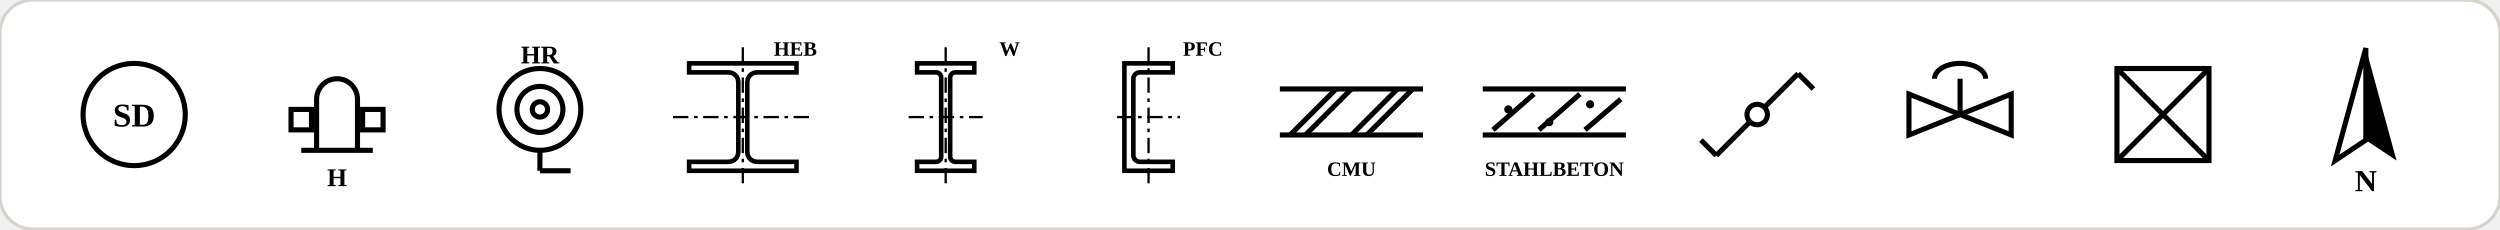
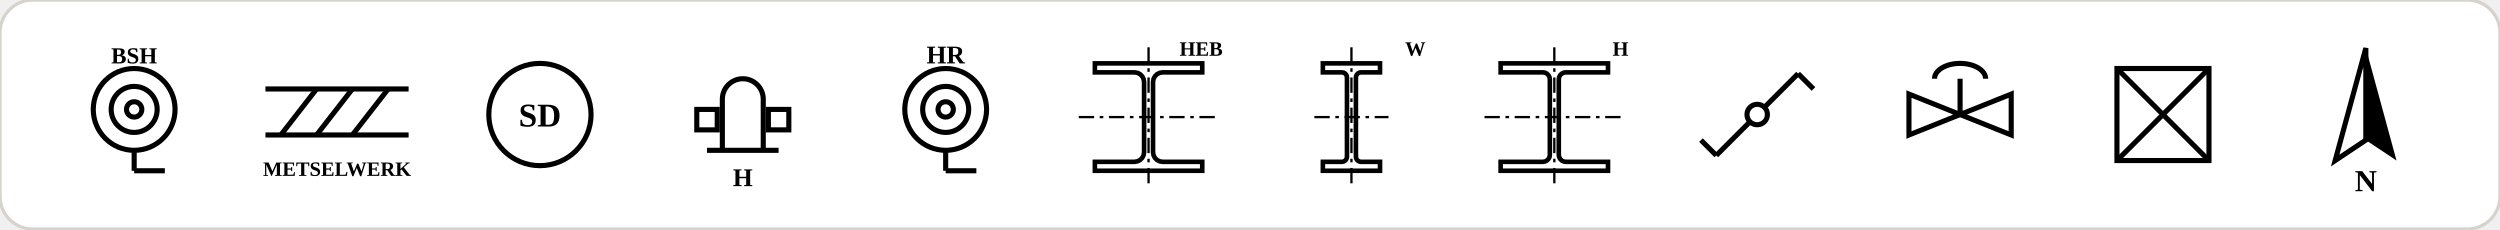
<svg xmlns="http://www.w3.org/2000/svg" viewBox="0 0 764 70" width="764">
  <rect x="0" y="0" width="764" height="70" rx="10" fill="#ffffff" stroke="#d6d3cd" />
  <svg x="16" y="10" width="50" height="50" viewBox="0 0 64 64" fill="none" stroke="#000" stroke-width="2">
+     <circle cx="32" cy="30" r="16" />
+     <circle cx="32" cy="30" r="9" />
+     <circle cx="32" cy="30" r="3" />
+     <line x1="32" y1="46" x2="32" y2="54" />
+     <line x1="32" y1="54" x2="44" y2="54" />
+     <text x="32" y="12" font-size="9" font-weight="bold" text-anchor="middle" fill="#000" stroke="none">BSH</text>
+   </svg>
+   <svg x="78" y="10" width="50" height="50" viewBox="0 0 64 64" fill="none" stroke="#000" stroke-width="2">
+     <line x1="4" y1="22" x2="60" y2="22" />
+     <line x1="4" y1="40" x2="60" y2="40" />
+     <line x1="10" y1="40" x2="24" y2="22" />
+     <line x1="24" y1="40" x2="38" y2="22" />
+     <line x1="38" y1="40" x2="52" y2="22" />
+     <text x="32" y="56" font-size="8" font-weight="bold" text-anchor="middle" fill="#000" stroke="none">METSELWERK</text>
+   </svg>
+   <svg x="140" y="10" width="50" height="50" viewBox="0 0 64 64" fill="none" stroke="#000" stroke-width="2">
    <circle cx="32" cy="32" r="20" />
    <text x="32" y="36.68" font-size="13" font-weight="bold" text-anchor="middle" fill="#000" stroke="none">SD</text>
  </svg>
-   <svg x="78" y="10" width="50" height="50" viewBox="0 0 64 64" fill="none" stroke="#000" stroke-width="2">
+   <svg x="202" y="10" width="50" height="50" viewBox="0 0 64 64" fill="none" stroke="#000" stroke-width="2">
    <path d="M24 46 L24 26 A8 8 0 0 1 40 26 L40 46" />
    <line x1="18" y1="46" x2="46" y2="46" />
    <rect x="14" y="30" width="8" height="8" />
    <rect x="42" y="30" width="8" height="8" />
    <text x="32" y="60" font-size="10" font-weight="bold" text-anchor="middle" fill="#000" stroke="none">H</text>
  </svg>
-   <svg x="140" y="10" width="50" height="50" viewBox="0 0 64 64" fill="none" stroke="#000" stroke-width="2">
+   <svg x="264" y="10" width="50" height="50" viewBox="0 0 64 64" fill="none" stroke="#000" stroke-width="2">
    <circle cx="32" cy="30" r="16" />
    <circle cx="32" cy="30" r="9" />
    <circle cx="32" cy="30" r="3" />
    <line x1="32" y1="46" x2="32" y2="54" />
    <line x1="32" y1="54" x2="44" y2="54" />
    <text x="32" y="12" font-size="10" font-weight="bold" text-anchor="middle" fill="#000" stroke="none">HR</text>
  </svg>
-   <svg x="202" y="10" width="50" height="50" viewBox="0 0 64 64" fill="none" stroke="#000" stroke-width="1.8">
+   <svg x="326" y="10" width="50" height="50" viewBox="0 0 64 64" fill="none" stroke="#000" stroke-width="1.8">
    <path d="M11.00 12.00 L53.00 12.00 L53.00 15.50 L37.53 15.50 L37.53 15.50 L36.36 15.69 L35.31 16.22 L34.47 17.06 L33.94 18.11 L33.75 19.28 L33.75 46.72 L33.75 46.72 L33.94 47.89 L34.47 48.94 L35.31 49.78 L36.36 50.31 L37.53 50.50 L53.00 50.50 L53.00 54.00 L11.00 54.00 L11.00 50.50 L26.47 50.50 L26.47 50.50 L27.64 50.31 L28.69 49.78 L29.53 48.94 L30.06 47.89 L30.25 46.72 L30.25 19.28 L30.25 19.28 L30.06 18.11 L29.53 17.06 L28.69 16.22 L27.64 15.69 L26.47 15.50 L11.00 15.50 Z" />
    <line x1="4.7" y1="33.0" x2="59.3" y2="33.0" stroke-width="0.9" stroke-dasharray="6 2.2 1.4 2.2" />
    <line x1="32.0" y1="5.7" x2="32.0" y2="60.3" stroke-width="0.9" stroke-dasharray="6 2.2 1.4 2.2" />
    <text x="61" y="9" font-size="8" font-weight="bold" text-anchor="end" fill="#000" stroke="none">HEB</text>
  </svg>
-   <svg x="264" y="10" width="50" height="50" viewBox="0 0 64 64" fill="none" stroke="#000" stroke-width="1.8">
+   <svg x="388" y="10" width="50" height="50" viewBox="0 0 64 64" fill="none" stroke="#000" stroke-width="1.8">
    <path d="M20.82 12.00 L43.18 12.00 L43.18 15.50 L35.75 15.50 L35.75 15.50 L35.13 15.60 L34.57 15.88 L34.13 16.32 L33.85 16.88 L33.75 17.50 L33.75 48.50 L33.75 48.50 L33.85 49.12 L34.13 49.68 L34.57 50.12 L35.13 50.40 L35.75 50.50 L43.18 50.50 L43.18 54.00 L20.82 54.00 L20.82 50.50 L28.25 50.50 L28.25 50.50 L28.87 50.40 L29.43 50.12 L29.87 49.68 L30.15 49.12 L30.25 48.50 L30.25 17.50 L30.25 17.50 L30.15 16.88 L29.87 16.32 L29.43 15.88 L28.87 15.60 L28.25 15.50 L20.82 15.50 Z" />
    <line x1="17.5" y1="33.0" x2="46.5" y2="33.0" stroke-width="0.9" stroke-dasharray="6 2.2 1.4 2.2" />
    <line x1="32.0" y1="5.7" x2="32.0" y2="60.3" stroke-width="0.9" stroke-dasharray="6 2.2 1.4 2.2" />
    <text x="61" y="9" font-size="8" font-weight="bold" text-anchor="end" fill="#000" stroke="none">W</text>
  </svg>
-   <svg x="326" y="10" width="50" height="50" viewBox="0 0 64 64" fill="none" stroke="#000" stroke-width="1.8">
-     <path d="M22.55 12.00 L41.45 12.00 L41.45 15.50 L28.57 15.50 L28.57 15.50 L27.79 15.62 L27.09 15.98 L26.53 16.54 L26.17 17.24 L26.05 18.02 L26.05 47.98 L26.05 47.98 L26.17 48.76 L26.53 49.46 L27.09 50.02 L27.79 50.38 L28.57 50.50 L41.45 50.50 L41.45 54.00 L22.55 54.00 Z" />
-     <line x1="19.7" y1="33.0" x2="44.3" y2="33.0" stroke-width="0.9" stroke-dasharray="6 2.2 1.4 2.2" />
+   <svg x="450" y="10" width="50" height="50" viewBox="0 0 64 64" fill="none" stroke="#000" stroke-width="1.8">
+     <path d="M11.00 12.00 L53.00 12.00 L53.00 15.50 L36.48 15.50 L36.48 15.50 L35.64 15.63 L34.88 16.02 L34.27 16.63 L33.88 17.39 L33.75 18.23 L33.75 47.77 L33.75 47.77 L33.88 48.61 L34.27 49.37 L34.88 49.98 L35.64 50.37 L36.48 50.50 L53.00 50.50 L53.00 54.00 L11.00 54.00 L11.00 50.50 L27.52 50.50 L27.52 50.50 L28.36 50.37 L29.12 49.98 L29.73 49.37 L30.12 48.61 L30.25 47.77 L30.25 18.23 L30.25 18.23 L30.12 17.39 L29.73 16.63 L29.12 16.02 L28.36 15.63 L27.52 15.50 L11.00 15.50 Z" />
+     <line x1="4.7" y1="33.0" x2="59.3" y2="33.0" stroke-width="0.9" stroke-dasharray="6 2.2 1.4 2.2" />
    <line x1="32.0" y1="5.7" x2="32.0" y2="60.3" stroke-width="0.9" stroke-dasharray="6 2.2 1.4 2.2" />
-     <text x="61" y="9" font-size="8" font-weight="bold" text-anchor="end" fill="#000" stroke="none">PFC</text>
-   </svg>
-   <svg x="388" y="10" width="50" height="50" viewBox="0 0 64 64" fill="none" stroke="#000" stroke-width="2">
-     <line x1="4" y1="22" x2="60" y2="22" />
-     <line x1="4" y1="40" x2="60" y2="40" />
-     <line x1="8" y1="40" x2="26" y2="22" />
-     <line x1="14" y1="40" x2="32" y2="22" />
-     <line x1="32" y1="40" x2="50" y2="22" />
-     <line x1="38" y1="40" x2="56" y2="22" />
-     <text x="32" y="56" font-size="8" font-weight="bold" text-anchor="middle" fill="#000" stroke="none">CMU</text>
-   </svg>
-   <svg x="450" y="10" width="50" height="50" viewBox="0 0 64 64" fill="none" stroke="#000" stroke-width="2">
-     <line x1="4" y1="22" x2="60" y2="22" />
-     <line x1="4" y1="40" x2="60" y2="40" />
-     <circle cx="14" cy="30" r="1.6" fill="#000" stroke="none" />
-     <circle cx="30" cy="35" r="1.6" fill="#000" stroke="none" />
-     <circle cx="46" cy="28" r="1.6" fill="#000" stroke="none" />
-     <line x1="8" y1="38" x2="24" y2="24" />
-     <line x1="26" y1="38" x2="42" y2="24" />
-     <line x1="44" y1="38" x2="58" y2="26" />
-     <text x="32" y="56" font-size="8" font-weight="bold" text-anchor="middle" fill="#000" stroke="none">STAHLBETON</text>
+     <text x="61" y="9" font-size="8" font-weight="bold" text-anchor="end" fill="#000" stroke="none">H</text>
  </svg>
  <svg x="512" y="10" width="50" height="50" viewBox="0 0 64 64" fill="none" stroke="#000" stroke-width="2">
    <circle cx="32" cy="32" r="4" />
    <line x1="35" y1="29" x2="48" y2="16" />
    <line x1="48" y1="16" x2="54" y2="22" />
    <line x1="29" y1="35" x2="16" y2="48" />
    <line x1="16" y1="48" x2="10" y2="42" />
  </svg>
  <svg x="574" y="10" width="50" height="50" viewBox="0 0 64 64" fill="none" stroke="#000" stroke-width="2">
    <path d="M12 24 L32 32 L12 40 Z" />
    <path d="M52 24 L32 32 L52 40 Z" />
    <line x1="32" y1="32" x2="32" y2="18" />
    <path d="M22 18 A10 6 0 0 1 42 18" />
  </svg>
  <svg x="636" y="10" width="50" height="50" viewBox="0 0 64 64" fill="none" stroke="#000" stroke-width="2">
    <rect x="14" y="14" width="36" height="36" />
    <line x1="14" y1="14" x2="50" y2="50" />
    <line x1="50" y1="14" x2="14" y2="50" />
  </svg>
  <svg x="698" y="10" width="50" height="50" viewBox="0 0 64 64" fill="none" stroke="#000" stroke-width="2">
    <path d="M32 6 L44 50 L32 42 Z" fill="#000" stroke="none" />
    <path d="M32 6 L20 50 L32 42 Z" fill="none" />
    <text x="32" y="62" font-size="12" font-weight="bold" text-anchor="middle" fill="#000" stroke="none">N</text>
  </svg>
</svg>
